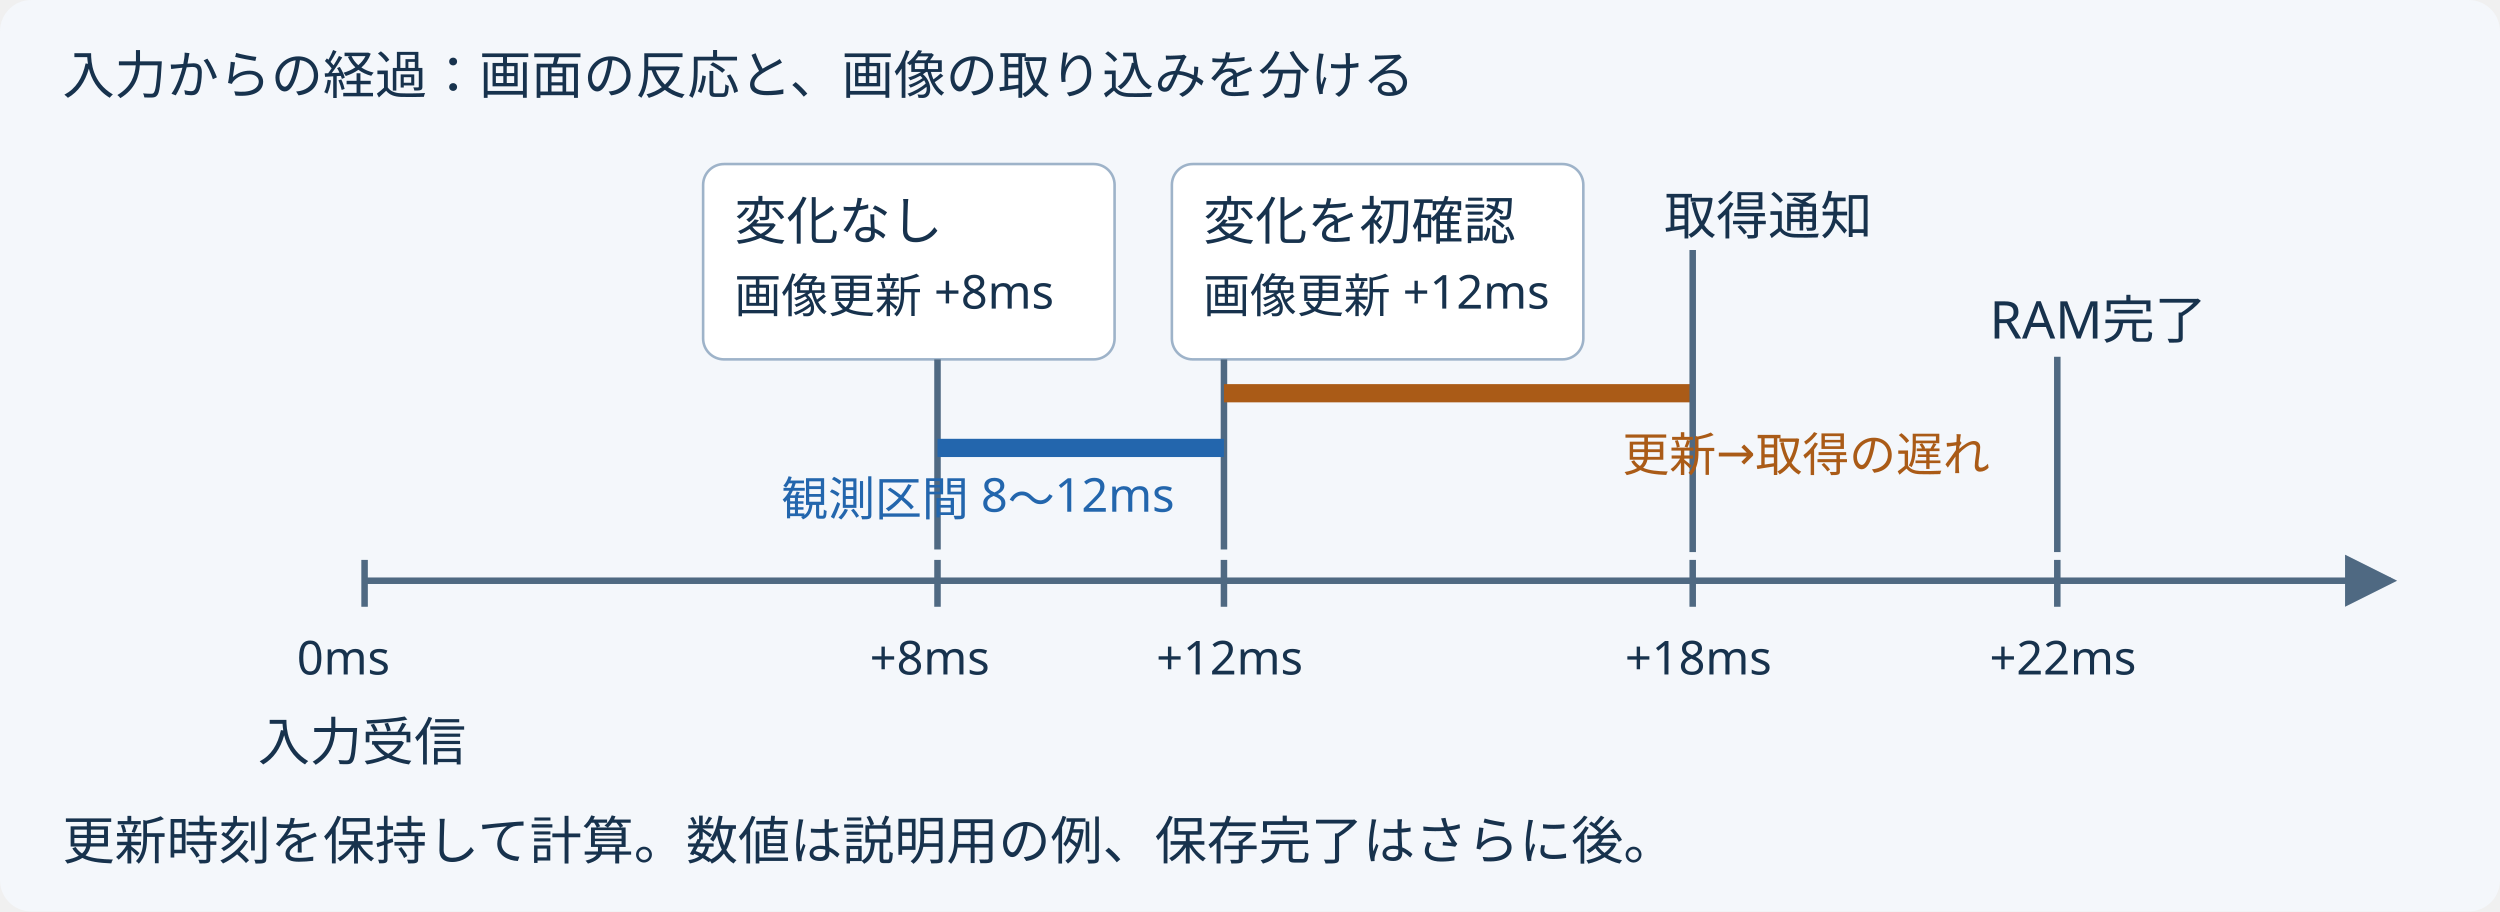
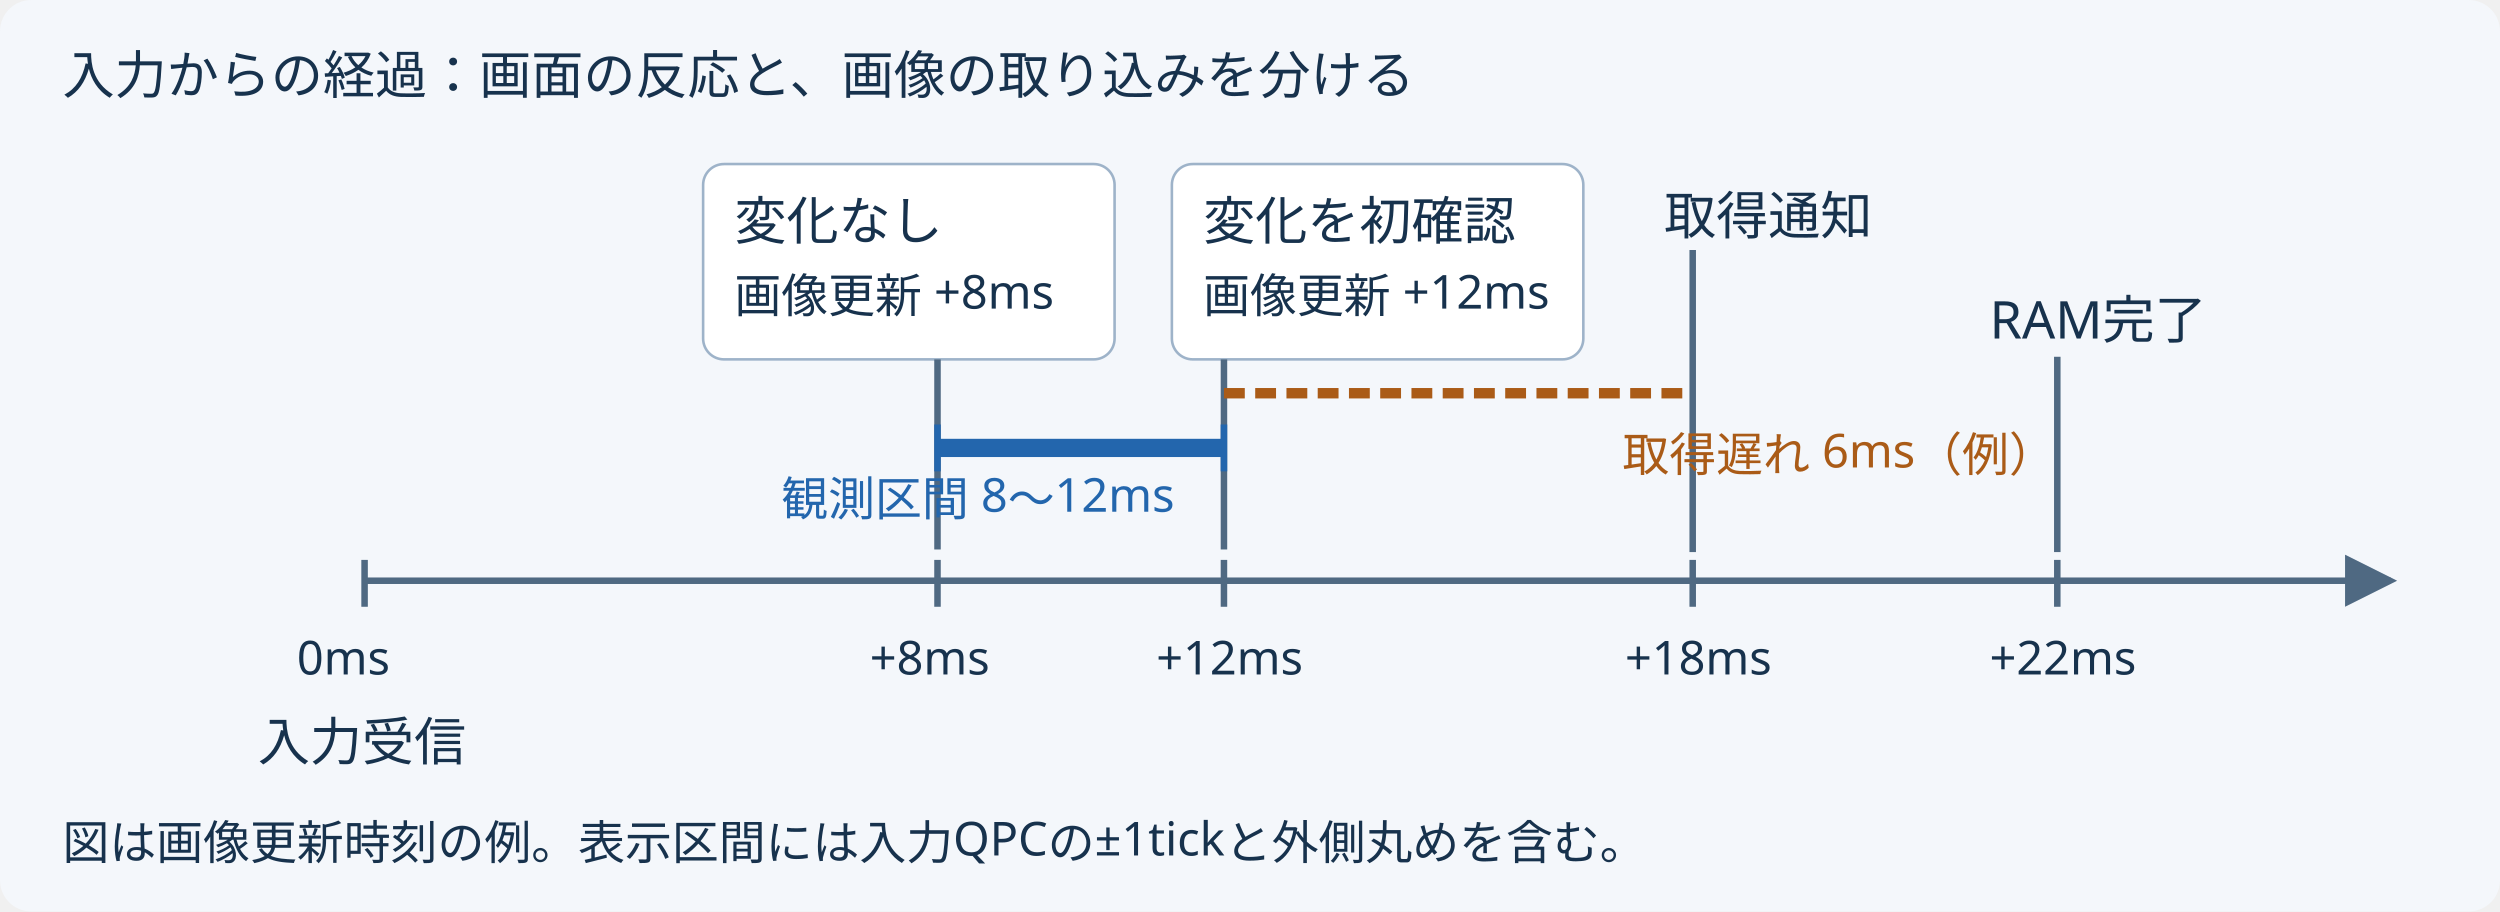
<svg xmlns="http://www.w3.org/2000/svg" viewBox="0 0 960 350" role="img" aria-labelledby="title">
  <defs>
    <marker id="arrow" markerWidth="8" markerHeight="8" refX="7" refY="4" orient="auto">
      <path d="M0 0L8 4L0 8" fill="#4f6982" />
    </marker>
  </defs>
  <rect width="960" height="350" rx="12" fill="#f4f7fb" />
  <g font-family="Yu Gothic UI, sans-serif" font-size="20" fill="#17324d">
    <text x="24" y="36">入力からの経過：画面の反応と、画像の取り込みを分ける</text>
    <path d="M140 223L918 223" fill="none" stroke="#4f6982" stroke-width="2.5" marker-end="url(#arrow)" />
    <path d="M140 215L140 233" fill="none" stroke="#4f6982" stroke-width="2.5" />
    <text x="114" y="259" font-size="18">0ms</text>
    <path d="M360 215L360 233" fill="none" stroke="#4f6982" stroke-width="2.5" />
    <text x="334" y="259" font-size="18">+8ms</text>
    <path d="M470 215L470 233" fill="none" stroke="#4f6982" stroke-width="2.5" />
    <text x="444" y="259" font-size="18">+12ms</text>
    <path d="M650 215L650 233" fill="none" stroke="#4f6982" stroke-width="2.5" />
    <text x="624" y="259" font-size="18">+18ms</text>
    <path d="M790 215L790 233" fill="none" stroke="#4f6982" stroke-width="2.5" />
    <text x="764" y="259" font-size="18">+22ms</text>
    <rect x="270" y="63" width="158" height="75" rx="8" fill="#fff" stroke="#9eb3c9" />
    <text x="282" y="92">変化なし</text>
    <text x="282" y="120" font-size="18">画像更新 +8ms</text>
    <rect x="450" y="63" width="158" height="75" rx="8" fill="#fff" stroke="#9eb3c9" />
    <text x="462" y="92">変化を初確認</text>
    <text x="462" y="120" font-size="18">画像更新 +12ms</text>
    <path d="M360 138L360 211" fill="none" stroke="#4f6982" stroke-width="2.5" />
    <path d="M470 138L470 211" fill="none" stroke="#4f6982" stroke-width="2.5" />
    <text x="99" y="292">入力受信</text>
+     <path d="M360 163V181M470 163V181" fill="none" stroke="#2366ad" stroke-width="2.5" />
    <path d="M360 172L470 172" fill="none" stroke="#2366ad" stroke-width="7" />
    <text x="300" y="198" fill="#2366ad" font-size="18">観測区間 8～12ms</text>
-     <path d="M470 151L650 151" fill="none" stroke="#aa5b17" stroke-width="7" />
+     <path d="M470 151L650 151" fill="none" stroke="#aa5b17" stroke-width="4" stroke-dasharray="8 4" />
    <text x="639" y="90">取得通知</text>
    <text x="764" y="130">RAM完了</text>
    <path d="M650 96L650 212" fill="none" stroke="#4f6982" stroke-width="2.5" />
    <path d="M790 137L790 212" fill="none" stroke="#4f6982" stroke-width="2.5" />
-     <text x="623" y="181" fill="#aa5b17" font-size="18">更新→取得の遅れ</text>
-     <text x="24" y="330">更新時刻を保持して計算。数値は説明用の例、保存完了はさらに後。</text>
+     <text x="623" y="181" fill="#aa5b17" font-size="18">取得遅れ 6ms（例）</text>
+     <text x="24" y="330" font-size="18">図は画像更新時刻の例。表示区間には入力QPCの±1tickと外側丸めを含む。</text>
  </g>
</svg>
